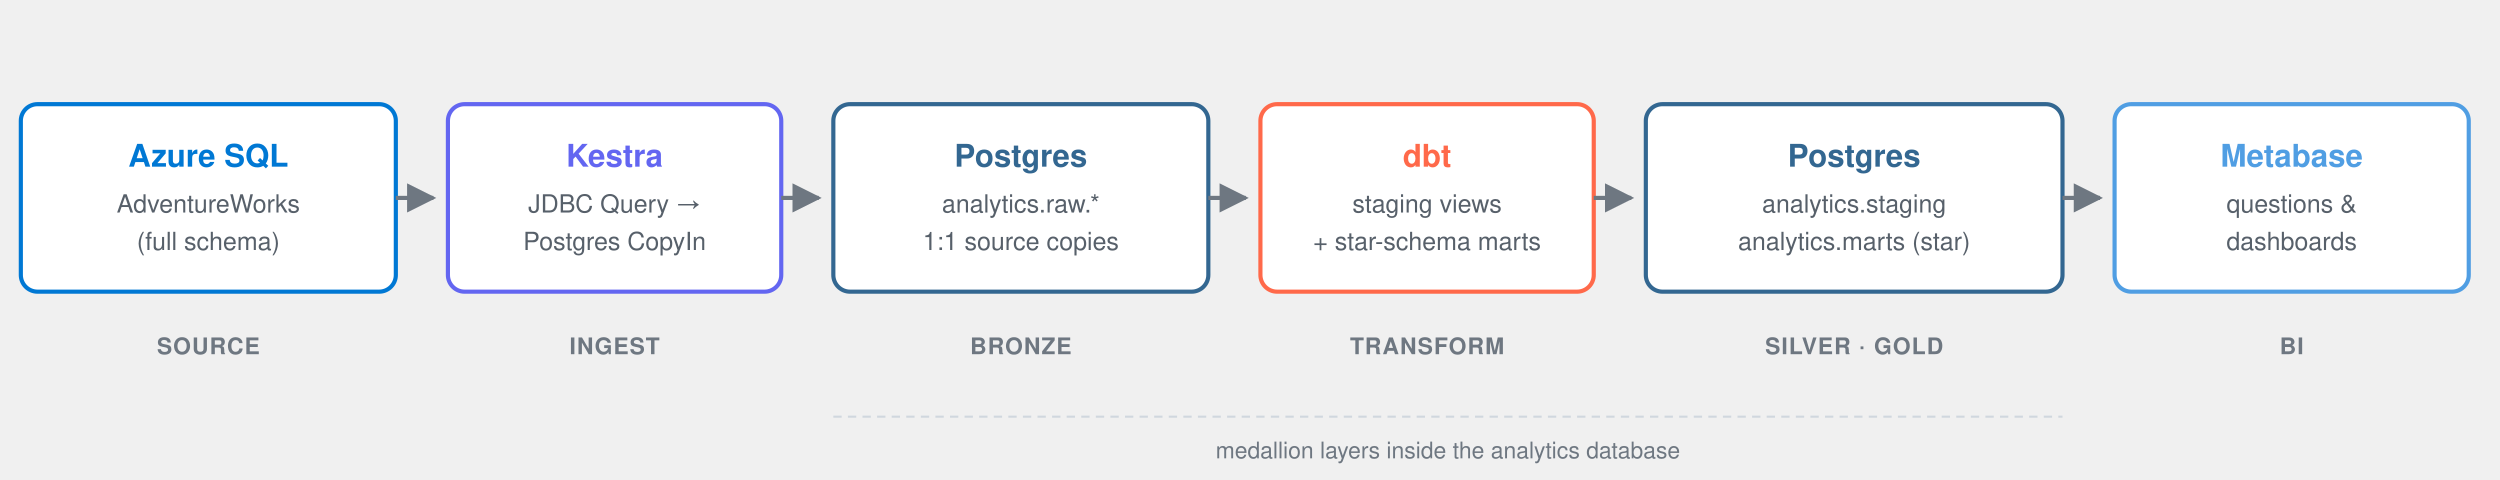
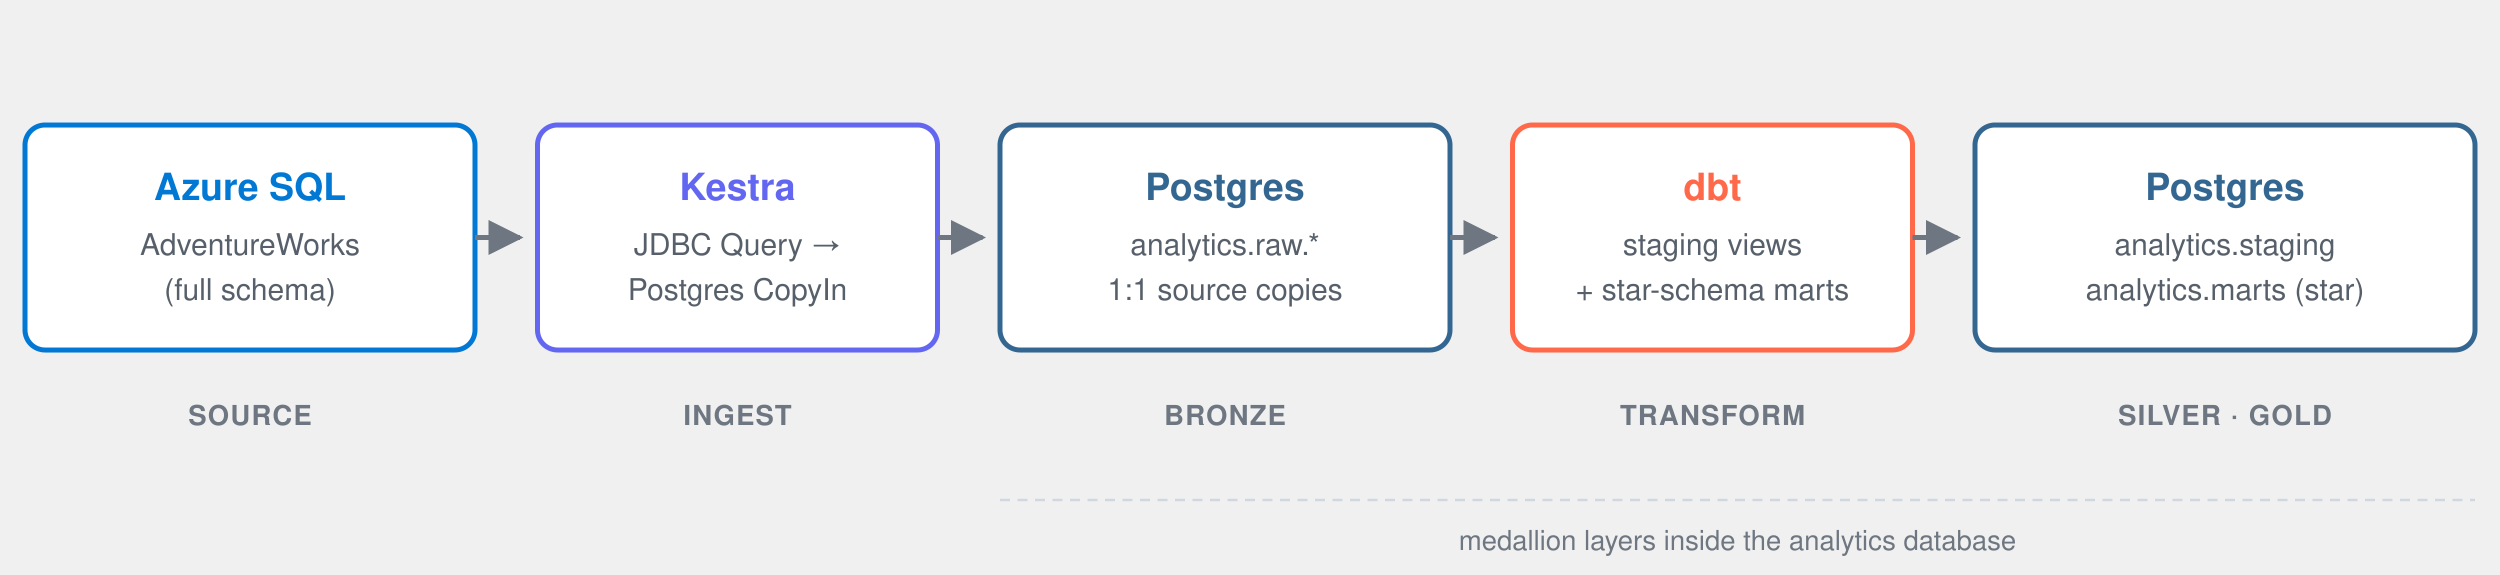
- <svg xmlns="http://www.w3.org/2000/svg" viewBox="0 0 1200 230" font-family="-apple-system, BlinkMacSystemFont, 'Segoe UI', Helvetica, Arial, sans-serif">
+ <svg xmlns="http://www.w3.org/2000/svg" viewBox="0 0 1000 230" font-family="-apple-system, BlinkMacSystemFont, 'Segoe UI', Helvetica, Arial, sans-serif">
  <defs>
    <marker id="arrow" viewBox="0 0 10 10" refX="9" refY="5" markerWidth="7" markerHeight="7" orient="auto">
      <path d="M 0 0 L 10 5 L 0 10 z" fill="#6e7781" />
    </marker>
    <style>
      .box        { fill: #ffffff; stroke-width: 2; }
      .tool       { font-size: 15px; font-weight: 700; }
      .desc       { font-size: 12px; fill: #57606a; }
      .layer      { font-size: 11px; fill: #6e7781; font-weight: 600; letter-spacing: 0.5px; }
      .azure      { stroke: #0078d4; }
      .azure-fg   { fill: #0078d4; }
      .kestra     { stroke: #6366f1; }
      .kestra-fg  { fill: #6366f1; }
      .pg         { stroke: #336791; }
      .pg-fg      { fill: #336791; }
      .dbt        { stroke: #ff694a; }
      .dbt-fg     { fill: #ff694a; }
-       .metabase   { stroke: #509ee3; }
-       .metabase-fg{ fill: #509ee3; }
    </style>
  </defs>
  <g>
    <rect class="box azure" x="10" y="50" width="180" height="90" rx="8" />
    <text class="tool azure-fg" x="100" y="80" text-anchor="middle">Azure SQL</text>
    <text class="desc" x="100" y="102" text-anchor="middle">AdventureWorks</text>
    <text class="desc" x="100" y="120" text-anchor="middle">(full schema)</text>
    <text class="layer" x="100" y="170" text-anchor="middle">SOURCE</text>
  </g>
  <line x1="190" y1="95" x2="208" y2="95" stroke="#6e7781" stroke-width="2" marker-end="url(#arrow)" />
  <g>
    <rect class="box kestra" x="215" y="50" width="160" height="90" rx="8" />
    <text class="tool kestra-fg" x="295" y="80" text-anchor="middle">Kestra</text>
    <text class="desc" x="295" y="102" text-anchor="middle">JDBC Query →</text>
    <text class="desc" x="295" y="120" text-anchor="middle">Postgres CopyIn</text>
    <text class="layer" x="295" y="170" text-anchor="middle">INGEST</text>
  </g>
  <line x1="375" y1="95" x2="393" y2="95" stroke="#6e7781" stroke-width="2" marker-end="url(#arrow)" />
  <g>
    <rect class="box pg" x="400" y="50" width="180" height="90" rx="8" />
    <text class="tool pg-fg" x="490" y="80" text-anchor="middle">Postgres</text>
    <text class="desc" x="490" y="102" text-anchor="middle">analytics.raw.*</text>
    <text class="desc" x="490" y="120" text-anchor="middle">1:1 source copies</text>
    <text class="layer" x="490" y="170" text-anchor="middle">BRONZE</text>
  </g>
  <line x1="580" y1="95" x2="598" y2="95" stroke="#6e7781" stroke-width="2" marker-end="url(#arrow)" />
  <g>
    <rect class="box dbt" x="605" y="50" width="160" height="90" rx="8" />
    <text class="tool dbt-fg" x="685" y="80" text-anchor="middle">dbt</text>
    <text class="desc" x="685" y="102" text-anchor="middle">staging views</text>
    <text class="desc" x="685" y="120" text-anchor="middle">+ star-schema marts</text>
    <text class="layer" x="685" y="170" text-anchor="middle">TRANSFORM</text>
  </g>
  <line x1="765" y1="95" x2="783" y2="95" stroke="#6e7781" stroke-width="2" marker-end="url(#arrow)" />
  <g>
    <rect class="box pg" x="790" y="50" width="200" height="90" rx="8" />
    <text class="tool pg-fg" x="890" y="80" text-anchor="middle">Postgres</text>
    <text class="desc" x="890" y="102" text-anchor="middle">analytics.staging</text>
    <text class="desc" x="890" y="120" text-anchor="middle">analytics.marts (star)</text>
    <text class="layer" x="890" y="170" text-anchor="middle">SILVER · GOLD</text>
  </g>
-   <line x1="990" y1="95" x2="1008" y2="95" stroke="#6e7781" stroke-width="2" marker-end="url(#arrow)" />
-   <g>
-     <rect class="box metabase" x="1015" y="50" width="170" height="90" rx="8" />
-     <text class="tool metabase-fg" x="1100" y="80" text-anchor="middle">Metabase</text>
-     <text class="desc" x="1100" y="102" text-anchor="middle">questions &amp;</text>
-     <text class="desc" x="1100" y="120" text-anchor="middle">dashboards</text>
-     <text class="layer" x="1100" y="170" text-anchor="middle">BI</text>
-   </g>
  <g>
    <line x1="400" y1="200" x2="990" y2="200" stroke="#d0d7de" stroke-width="1" stroke-dasharray="4 3" />
    <text x="695" y="220" text-anchor="middle" font-size="11" fill="#6e7781">medallion layers inside the analytics database</text>
  </g>
</svg>
